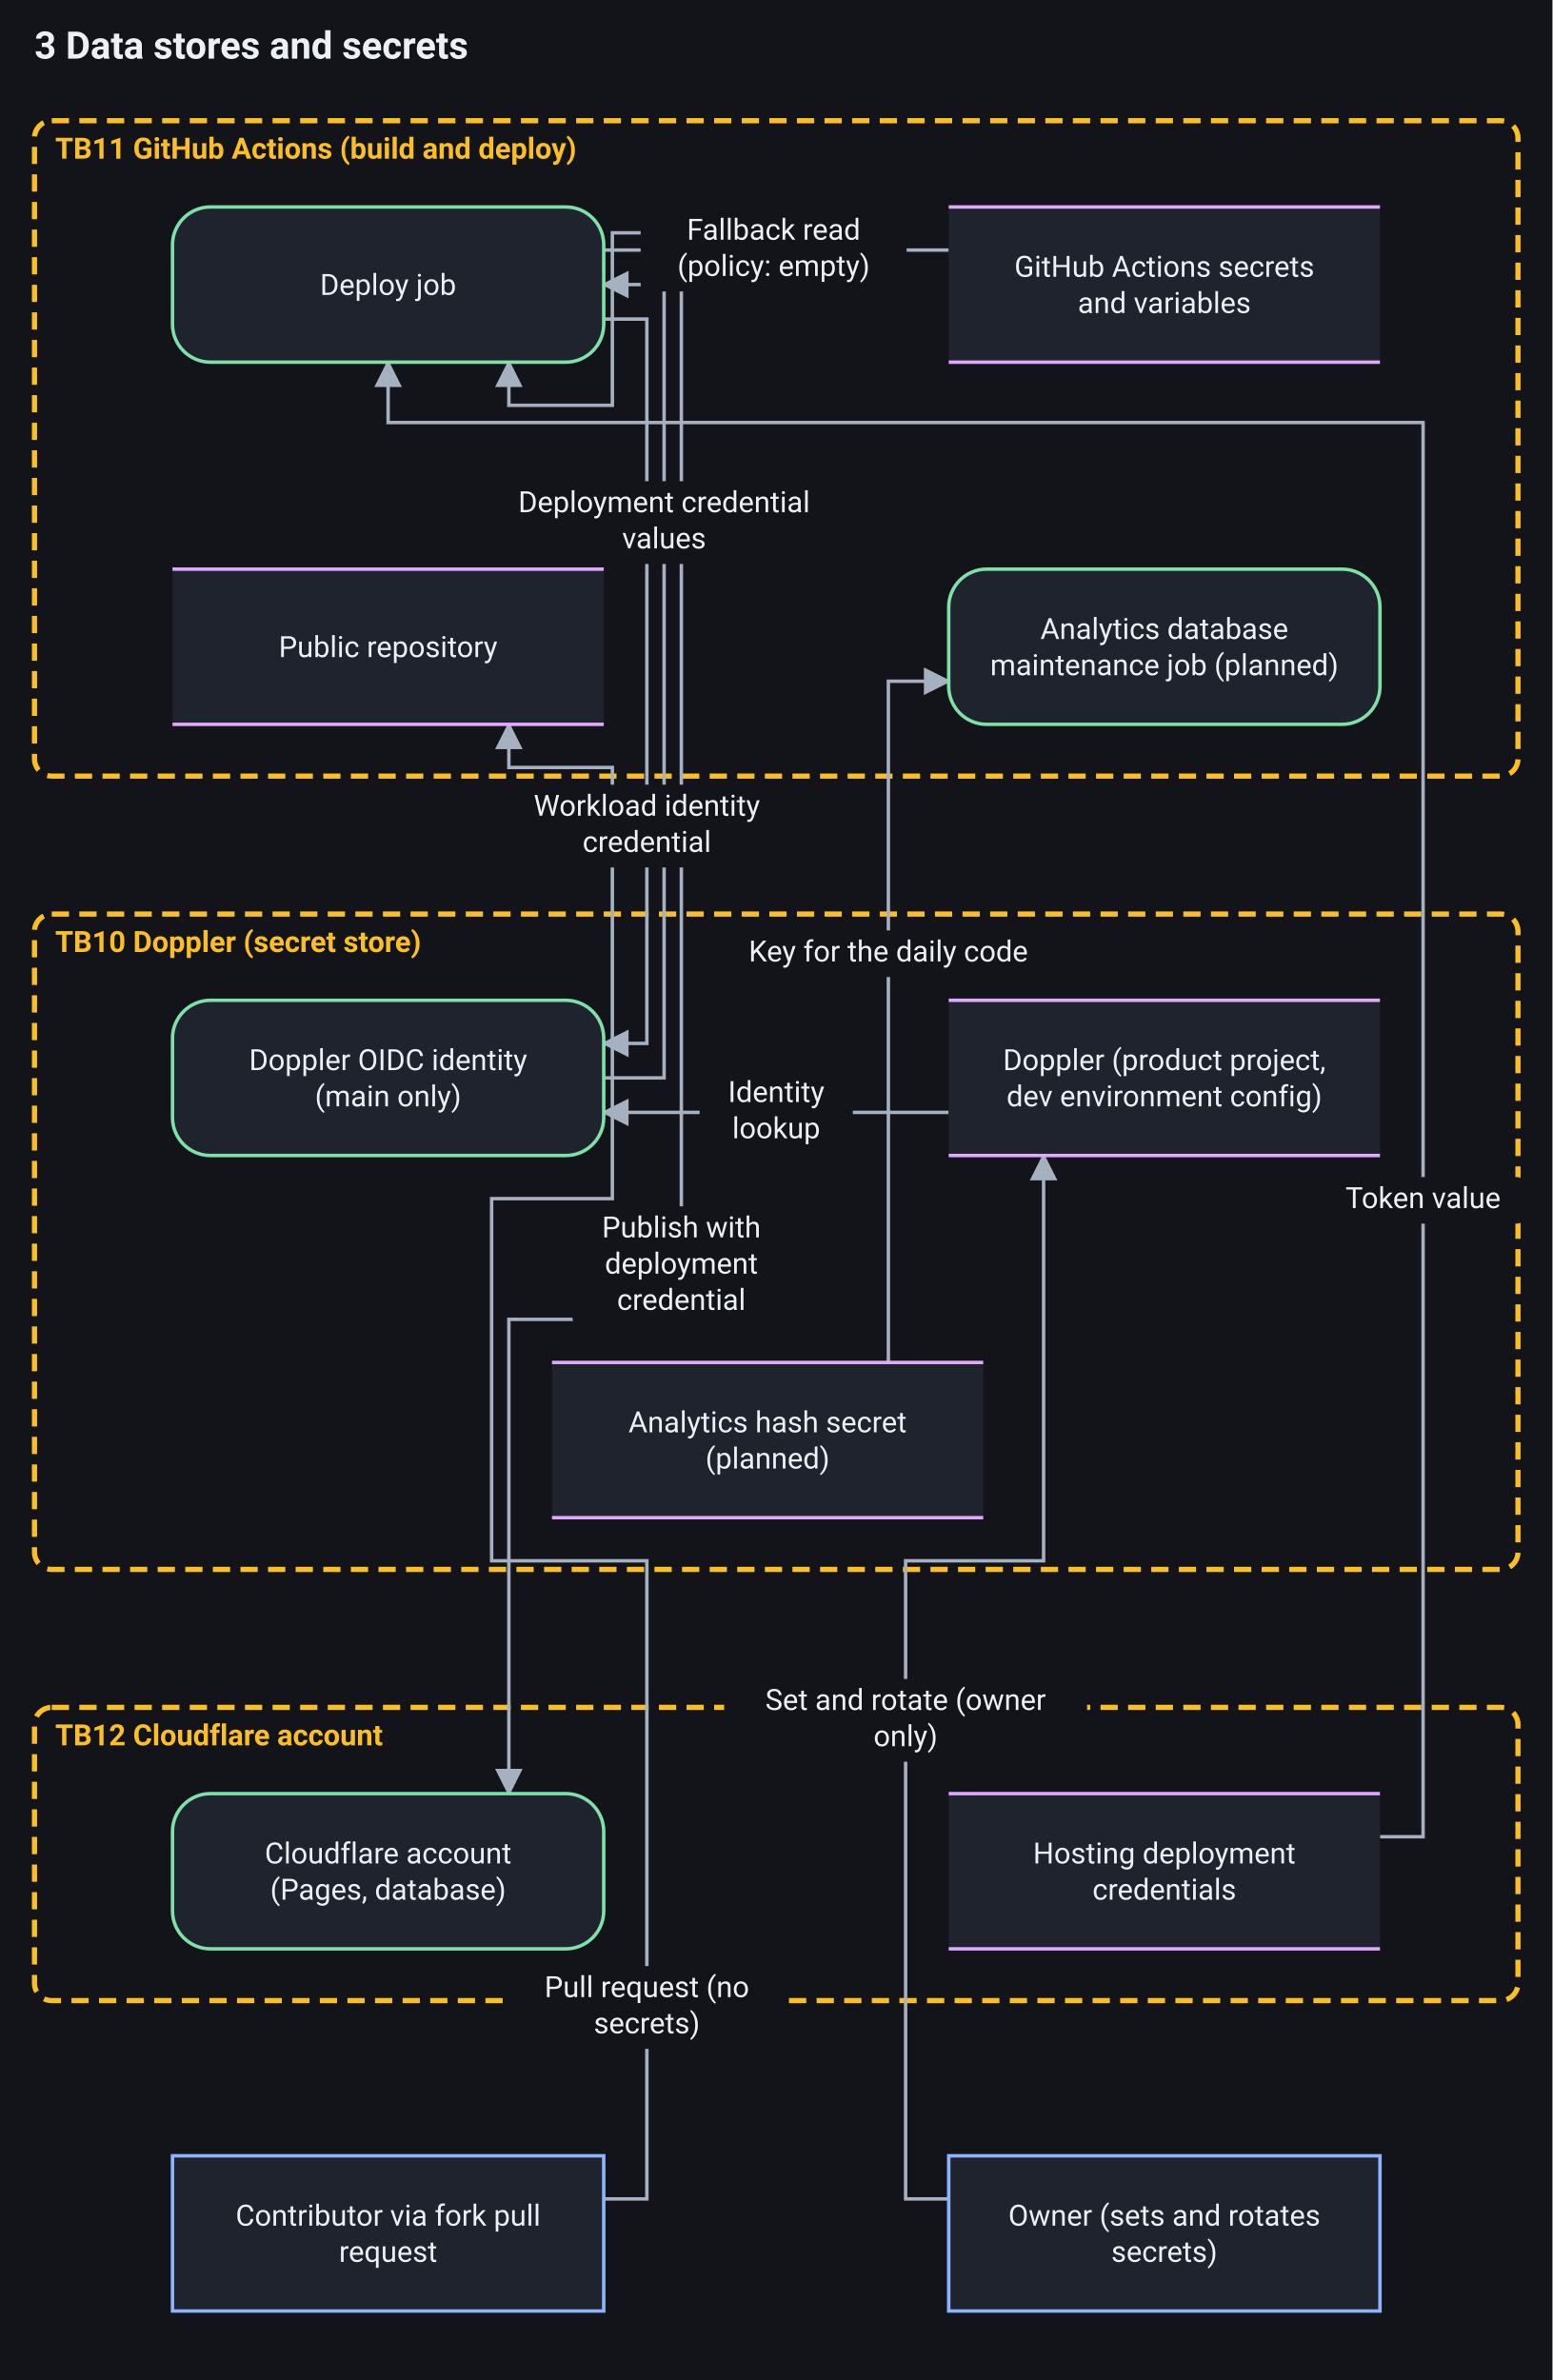
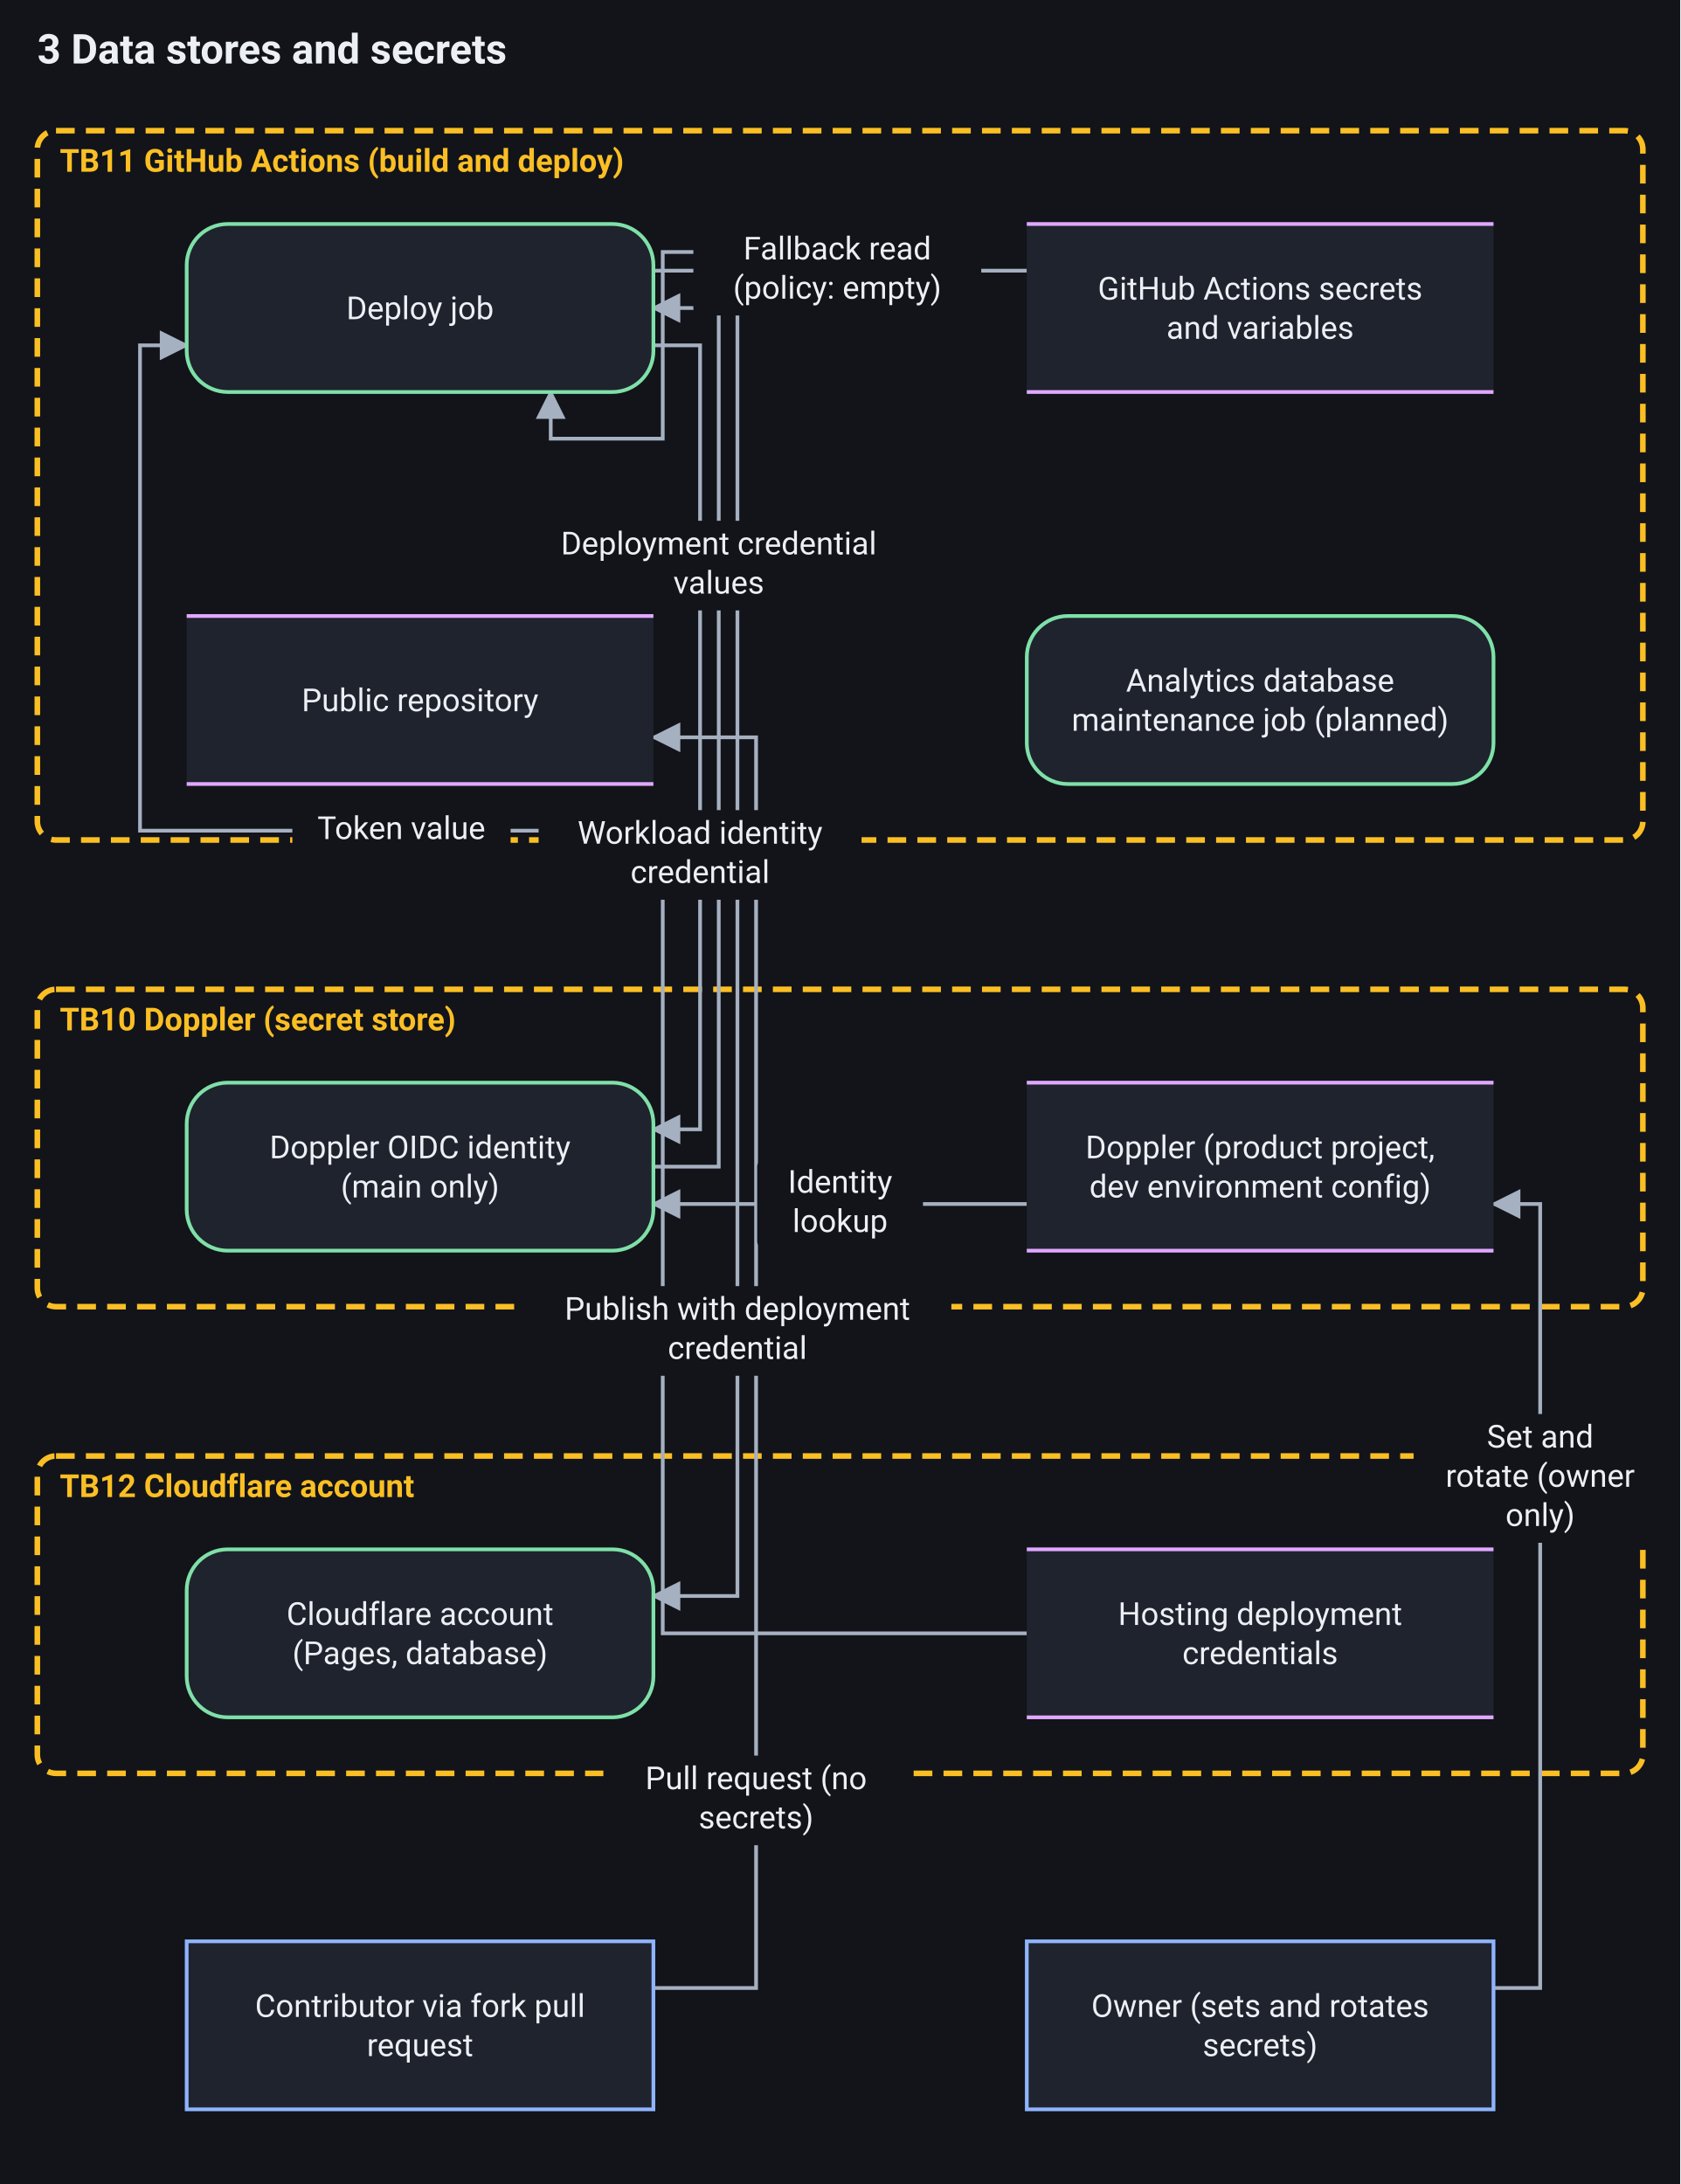
- <svg xmlns="http://www.w3.org/2000/svg" viewBox="0 0 900 1380" width="900" height="1380" role="img" aria-labelledby="t d">
+ <svg xmlns="http://www.w3.org/2000/svg" viewBox="0 0 900 1170" width="900" height="1170" role="img" aria-labelledby="t d">
  <defs>
    <marker id="arrow" viewBox="0 0 10 10" refX="9" refY="5" markerWidth="8" markerHeight="8" orient="auto">
      <path d="M0,0 L10,5 L0,10 z" fill="#a5b0c0" />
    </marker>
  </defs>
-   <rect width="900" height="1380" fill="#12141a" />
+   <rect width="900" height="1170" fill="#12141a" />
  <g font-family="system-ui, -apple-system, 'Segoe UI', Roboto, 'Helvetica Neue', Arial, sans-serif" font-size="17">
    <text x="20" y="34" fill="#eceff4" font-size="22" font-weight="bold">3 Data stores and secrets</text>
    <rect x="20" y="70" width="860" height="380" rx="10" fill="none" stroke="#fbbf24" stroke-width="3" stroke-dasharray="10 6" />
    <text x="32" y="92" fill="#fbbf24" font-weight="bold">TB11 GitHub Actions (build and deploy)</text>
-     <rect x="20" y="530" width="860" height="380" rx="10" fill="none" stroke="#fbbf24" stroke-width="3" stroke-dasharray="10 6" />
+     <rect x="20" y="530" width="860" height="170" rx="10" fill="none" stroke="#fbbf24" stroke-width="3" stroke-dasharray="10 6" />
    <text x="32" y="552" fill="#fbbf24" font-weight="bold">TB10 Doppler (secret store)</text>
-     <rect x="20" y="990" width="860" height="170" rx="10" fill="none" stroke="#fbbf24" stroke-width="3" stroke-dasharray="10 6" />
-     <text x="32" y="1012" fill="#fbbf24" font-weight="bold">TB12 Cloudflare account</text>
+     <rect x="20" y="780" width="860" height="170" rx="10" fill="none" stroke="#fbbf24" stroke-width="3" stroke-dasharray="10 6" />
+     <text x="32" y="802" fill="#fbbf24" font-weight="bold">TB12 Cloudflare account</text>
    <path d="M350 185 L375 185 L375 605 L350 605" fill="none" stroke="#a5b0c0" stroke-width="2" marker-end="url(#arrow)" />
    <path d="M350 625 L385 625 L385 165 L350 165" fill="none" stroke="#a5b0c0" stroke-width="2" marker-end="url(#arrow)" />
    <path d="M550 645 L350 645" fill="none" stroke="#a5b0c0" stroke-width="2" marker-end="url(#arrow)" />
-     <path d="M350 145 L395 145 L395 765 L295 765 L295 1040" fill="none" stroke="#a5b0c0" stroke-width="2" marker-end="url(#arrow)" />
+     <path d="M350 145 L395 145 L395 855 L350 855" fill="none" stroke="#a5b0c0" stroke-width="2" marker-end="url(#arrow)" />
    <path d="M550 145 L405 145 L405 135 L355 135 L355 235 L295 235 L295 210" fill="none" stroke="#a5b0c0" stroke-width="2" marker-end="url(#arrow)" />
-     <path d="M800 1065 L825 1065 L825 245 L225 245 L225 210" fill="none" stroke="#a5b0c0" stroke-width="2" marker-end="url(#arrow)" />
-     <path d="M350 1275 L375 1275 L375 905 L285 905 L285 695 L355 695 L355 445 L295 445 L295 420" fill="none" stroke="#a5b0c0" stroke-width="2" marker-end="url(#arrow)" />
-     <path d="M550 1275 L525 1275 L525 905 L605 905 L605 670" fill="none" stroke="#a5b0c0" stroke-width="2" marker-end="url(#arrow)" />
-     <path d="M515 790 L515 395 L550 395" fill="none" stroke="#a5b0c0" stroke-width="2" marker-end="url(#arrow)" />
+     <path d="M550 875 L355 875 L355 445 L75 445 L75 185 L100 185" fill="none" stroke="#a5b0c0" stroke-width="2" marker-end="url(#arrow)" />
+     <path d="M350 1065 L405 1065 L405 395 L350 395" fill="none" stroke="#a5b0c0" stroke-width="2" marker-end="url(#arrow)" />
+     <path d="M800 1065 L825 1065 L825 645 L800 645" fill="none" stroke="#a5b0c0" stroke-width="2" marker-end="url(#arrow)" />
    <rect x="100" y="120" width="250" height="90" rx="22" fill="#1e232d" stroke="#7fe0a8" stroke-width="2" />
    <text x="225" y="171" fill="#eceff4" text-anchor="middle">Deploy job</text>
    <rect x="550" y="120" width="250" height="90" fill="#1e232d" stroke="none" />
    <path d="M550 120H800 M550 210H800" stroke="#e0a8ff" stroke-width="2" fill="none" />
    <text x="675" y="160.5" fill="#eceff4" text-anchor="middle">GitHub Actions secrets</text>
    <text x="675" y="181.5" fill="#eceff4" text-anchor="middle">and variables</text>
    <rect x="100" y="330" width="250" height="90" fill="#1e232d" stroke="none" />
    <path d="M100 330H350 M100 420H350" stroke="#e0a8ff" stroke-width="2" fill="none" />
    <text x="225" y="381" fill="#eceff4" text-anchor="middle">Public repository</text>
    <rect x="550" y="330" width="250" height="90" rx="22" fill="#1e232d" stroke="#7fe0a8" stroke-width="2" />
    <text x="675" y="370.5" fill="#eceff4" text-anchor="middle">Analytics database</text>
    <text x="675" y="391.5" fill="#eceff4" text-anchor="middle">maintenance job (planned)</text>
    <rect x="100" y="580" width="250" height="90" rx="22" fill="#1e232d" stroke="#7fe0a8" stroke-width="2" />
    <text x="225" y="620.5" fill="#eceff4" text-anchor="middle">Doppler OIDC identity</text>
    <text x="225" y="641.5" fill="#eceff4" text-anchor="middle">(main only)</text>
    <rect x="550" y="580" width="250" height="90" fill="#1e232d" stroke="none" />
    <path d="M550 580H800 M550 670H800" stroke="#e0a8ff" stroke-width="2" fill="none" />
    <text x="675" y="620.5" fill="#eceff4" text-anchor="middle">Doppler (product project,</text>
    <text x="675" y="641.5" fill="#eceff4" text-anchor="middle">dev environment config)</text>
-     <rect x="320" y="790" width="250" height="90" fill="#1e232d" stroke="none" />
-     <path d="M320 790H570 M320 880H570" stroke="#e0a8ff" stroke-width="2" fill="none" />
-     <text x="445" y="830.5" fill="#eceff4" text-anchor="middle">Analytics hash secret</text>
-     <text x="445" y="851.5" fill="#eceff4" text-anchor="middle">(planned)</text>
-     <rect x="100" y="1040" width="250" height="90" rx="22" fill="#1e232d" stroke="#7fe0a8" stroke-width="2" />
-     <text x="225" y="1080.5" fill="#eceff4" text-anchor="middle">Cloudflare account</text>
-     <text x="225" y="1101.5" fill="#eceff4" text-anchor="middle">(Pages, database)</text>
-     <rect x="550" y="1040" width="250" height="90" fill="#1e232d" stroke="none" />
-     <path d="M550 1040H800 M550 1130H800" stroke="#e0a8ff" stroke-width="2" fill="none" />
-     <text x="675" y="1080.5" fill="#eceff4" text-anchor="middle">Hosting deployment</text>
-     <text x="675" y="1101.5" fill="#eceff4" text-anchor="middle">credentials</text>
-     <rect x="100" y="1250" width="250" height="90" fill="#1e232d" stroke="#8fb4ff" stroke-width="2" />
-     <text x="225" y="1290.5" fill="#eceff4" text-anchor="middle">Contributor via fork pull</text>
-     <text x="225" y="1311.5" fill="#eceff4" text-anchor="middle">request</text>
-     <rect x="550" y="1250" width="250" height="90" fill="#1e232d" stroke="#8fb4ff" stroke-width="2" />
-     <text x="675" y="1290.5" fill="#eceff4" text-anchor="middle">Owner (sets and rotates</text>
-     <text x="675" y="1311.5" fill="#eceff4" text-anchor="middle">secrets)</text>
-     <rect x="288.5" y="455" width="173" height="48" rx="4" fill="#12141a" />
-     <text x="375" y="473" fill="#eceff4" text-anchor="middle">Workload identity</text>
-     <text x="375" y="494" fill="#eceff4" text-anchor="middle">credential</text>
+     <rect x="100" y="830" width="250" height="90" rx="22" fill="#1e232d" stroke="#7fe0a8" stroke-width="2" />
+     <text x="225" y="870.5" fill="#eceff4" text-anchor="middle">Cloudflare account</text>
+     <text x="225" y="891.5" fill="#eceff4" text-anchor="middle">(Pages, database)</text>
+     <rect x="550" y="830" width="250" height="90" fill="#1e232d" stroke="none" />
+     <path d="M550 830H800 M550 920H800" stroke="#e0a8ff" stroke-width="2" fill="none" />
+     <text x="675" y="870.5" fill="#eceff4" text-anchor="middle">Hosting deployment</text>
+     <text x="675" y="891.5" fill="#eceff4" text-anchor="middle">credentials</text>
+     <rect x="100" y="1040" width="250" height="90" fill="#1e232d" stroke="#8fb4ff" stroke-width="2" />
+     <text x="225" y="1080.5" fill="#eceff4" text-anchor="middle">Contributor via fork pull</text>
+     <text x="225" y="1101.5" fill="#eceff4" text-anchor="middle">request</text>
+     <rect x="550" y="1040" width="250" height="90" fill="#1e232d" stroke="#8fb4ff" stroke-width="2" />
+     <text x="675" y="1080.5" fill="#eceff4" text-anchor="middle">Owner (sets and rotates</text>
+     <text x="675" y="1101.5" fill="#eceff4" text-anchor="middle">secrets)</text>
+     <rect x="288.5" y="434" width="173" height="48" rx="4" fill="#12141a" />
+     <text x="375" y="452" fill="#eceff4" text-anchor="middle">Workload identity</text>
+     <text x="375" y="473" fill="#eceff4" text-anchor="middle">credential</text>
    <rect x="279.8" y="279" width="210.4" height="48" rx="4" fill="#12141a" />
    <text x="385" y="297" fill="#eceff4" text-anchor="middle">Deployment credential</text>
    <text x="385" y="318" fill="#eceff4" text-anchor="middle">values</text>
    <rect x="405.6" y="621" width="88.8" height="48" rx="4" fill="#12141a" />
    <text x="450" y="639" fill="#eceff4" text-anchor="middle">Identity</text>
    <text x="450" y="660" fill="#eceff4" text-anchor="middle">lookup</text>
-     <rect x="331.9" y="699.5" width="126.2" height="69" rx="4" fill="#12141a" />
-     <text x="395" y="717.5" fill="#eceff4" text-anchor="middle">Publish with</text>
-     <text x="395" y="738.5" fill="#eceff4" text-anchor="middle">deployment</text>
-     <text x="395" y="759.5" fill="#eceff4" text-anchor="middle">credential</text>
+     <rect x="280.5" y="689" width="229.1" height="48" rx="4" fill="#12141a" />
+     <text x="395" y="707" fill="#eceff4" text-anchor="middle">Publish with deployment</text>
+     <text x="395" y="728" fill="#eceff4" text-anchor="middle">credential</text>
    <rect x="371.4" y="121" width="154.2" height="48" rx="4" fill="#12141a" />
    <text x="448.5" y="139" fill="#eceff4" text-anchor="middle">Fallback read</text>
    <text x="448.5" y="160" fill="#eceff4" text-anchor="middle">(policy: empty)</text>
-     <rect x="766.6" y="682.5" width="116.9" height="27" rx="4" fill="#12141a" />
-     <text x="825" y="700.5" fill="#eceff4" text-anchor="middle">Token value</text>
-     <rect x="293.2" y="1140" width="163.6" height="48" rx="4" fill="#12141a" />
-     <text x="375" y="1158" fill="#eceff4" text-anchor="middle">Pull request (no</text>
-     <text x="375" y="1179" fill="#eceff4" text-anchor="middle">secrets)</text>
-     <rect x="419.8" y="973.5" width="210.4" height="48" rx="4" fill="#12141a" />
-     <text x="525" y="991.5" fill="#eceff4" text-anchor="middle">Set and rotate (owner</text>
-     <text x="525" y="1012.5" fill="#eceff4" text-anchor="middle">only)</text>
-     <rect x="405.1" y="539.5" width="219.7" height="27" rx="4" fill="#12141a" />
-     <text x="515" y="557.5" fill="#eceff4" text-anchor="middle">Key for the daily code</text>
+     <rect x="156.6" y="431.5" width="116.9" height="27" rx="4" fill="#12141a" />
+     <text x="215" y="449.5" fill="#eceff4" text-anchor="middle">Token value</text>
+     <rect x="323.2" y="940.5" width="163.6" height="48" rx="4" fill="#12141a" />
+     <text x="405" y="958.5" fill="#eceff4" text-anchor="middle">Pull request (no</text>
+     <text x="405" y="979.5" fill="#eceff4" text-anchor="middle">secrets)</text>
+     <rect x="757.2" y="757.5" width="135.6" height="69" rx="4" fill="#12141a" />
+     <text x="825" y="775.5" fill="#eceff4" text-anchor="middle">Set and</text>
+     <text x="825" y="796.5" fill="#eceff4" text-anchor="middle">rotate (owner</text>
+     <text x="825" y="817.5" fill="#eceff4" text-anchor="middle">only)</text>
  </g>
</svg>
